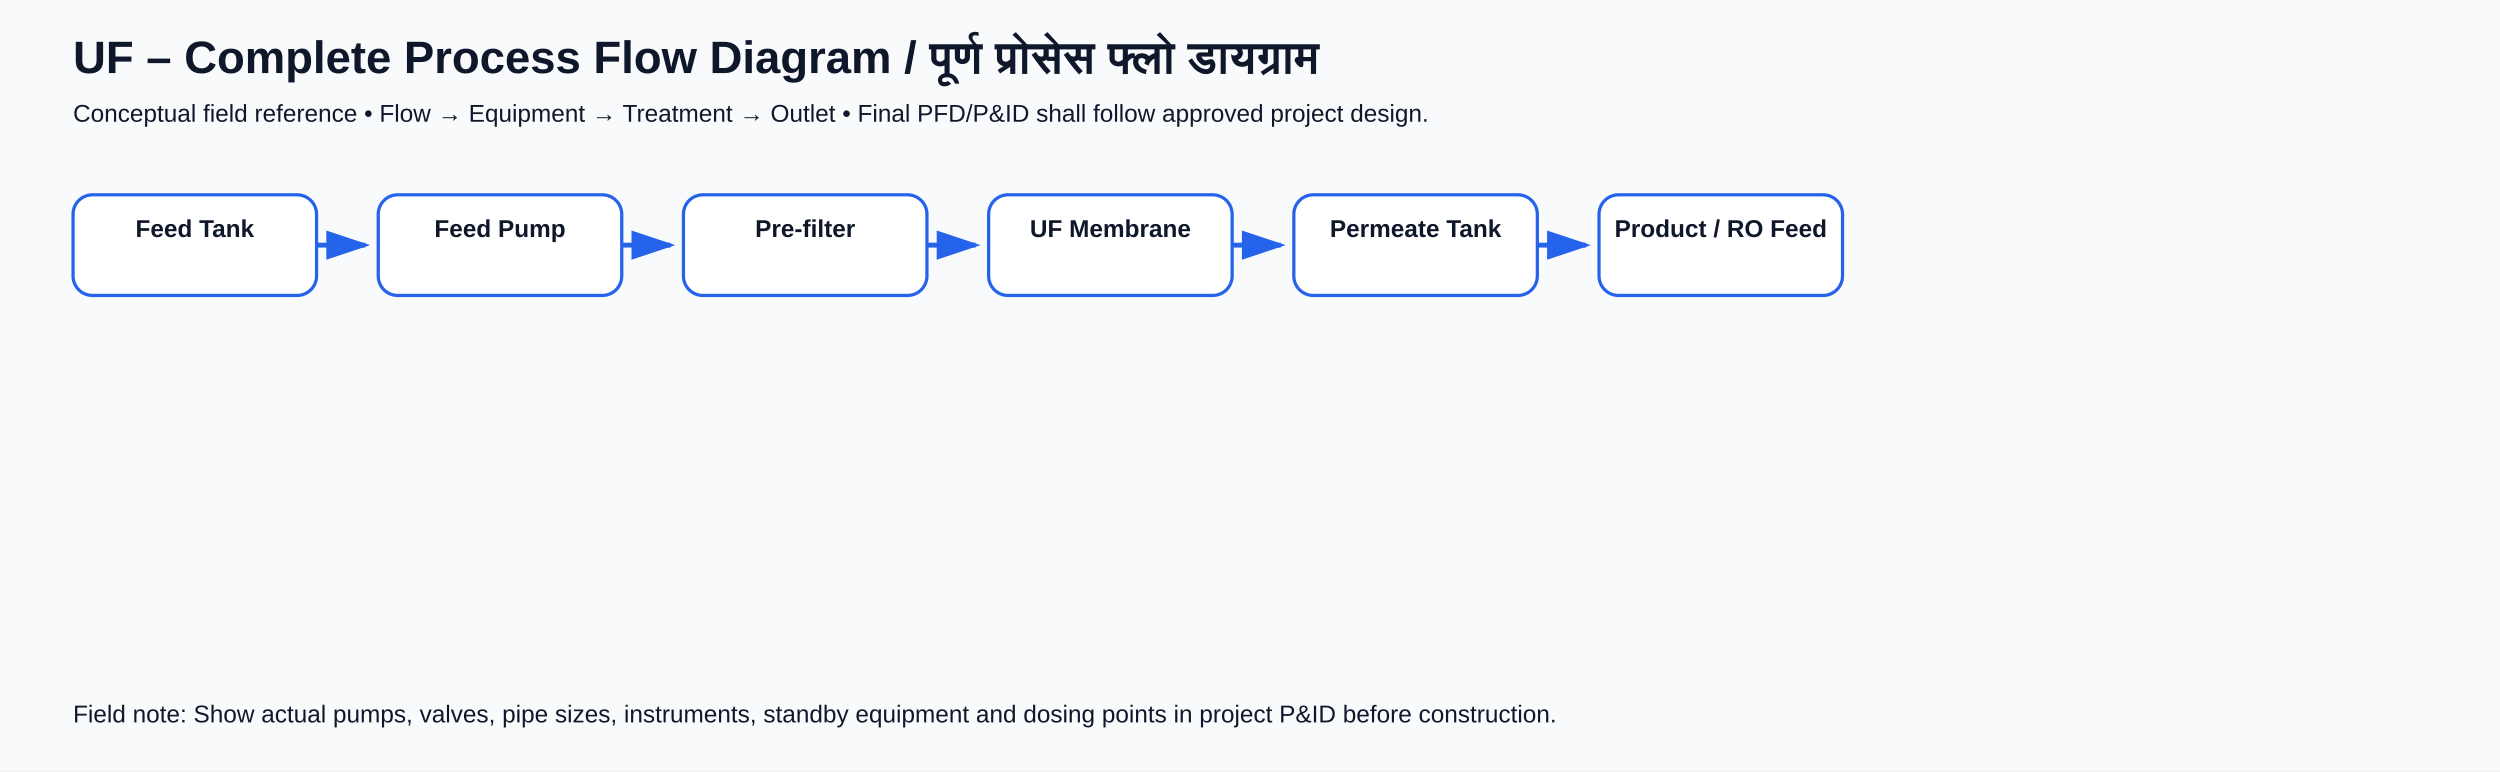
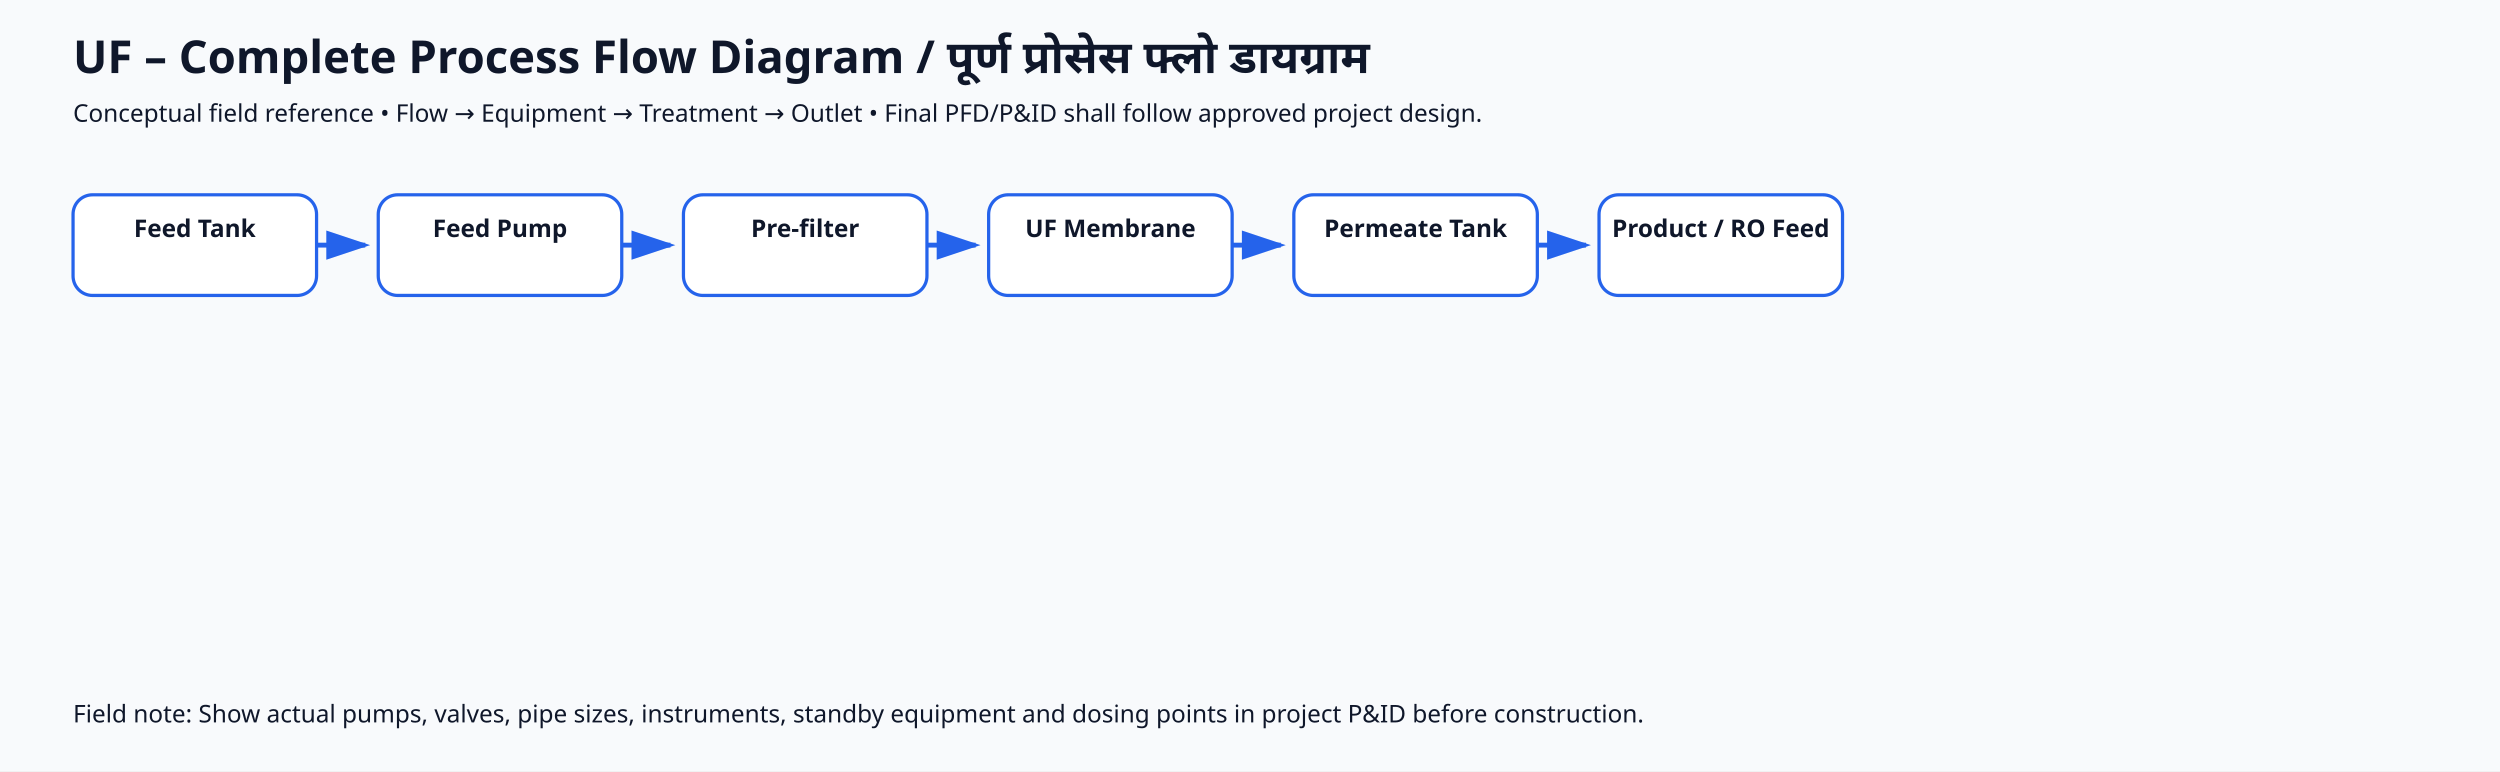
<svg xmlns="http://www.w3.org/2000/svg" width="1540" height="475" viewBox="0 0 1540 475">
  <defs>
    <marker id="a" markerWidth="10" markerHeight="10" refX="8" refY="3" orient="auto">
      <path d="M0,0 L0,6 L9,3 z" fill="#2563eb" />
    </marker>
-     <style>.t{font-family:Arial,sans-serif;fill:#0f172a}.b{fill:#fff;stroke:#2563eb;stroke-width:2}.l{stroke:#2563eb;stroke-width:3;fill:none;marker-end:url(#a)}.s{font-size:15px;font-weight:700}.n{font-size:15px}.h{font-size:28px;font-weight:700}</style>
+     <style>.t{font-family:'Noto Sans','Noto Sans Devanagari',sans-serif;fill:#0f172a}.b{fill:#fff;stroke:#2563eb;stroke-width:2}.l{stroke:#2563eb;stroke-width:3;fill:none;marker-end:url(#a)}.s{font-size:15px;font-weight:700}.n{font-size:15px}.h{font-size:28px;font-weight:700}</style>
  </defs>
  <rect width="100%" height="100%" fill="#f8fafc" />
  <text class="t h" x="45" y="45">UF – Complete Process Flow Diagram / पूर्ण प्रोसेस फ्लो डायग्राम</text>
  <text class="t n" x="45" y="75">Conceptual field reference • Flow → Equipment → Treatment → Outlet • Final PFD/P&amp;ID shall follow approved project design.</text>
  <rect class="b" x="45" y="120" rx="12" width="150" height="62" />
  <text class="t s" text-anchor="middle" x="120.0" y="146">Feed Tank</text>
  <rect class="b" x="233" y="120" rx="12" width="150" height="62" />
  <text class="t s" text-anchor="middle" x="308.0" y="146">Feed Pump</text>
  <rect class="b" x="421" y="120" rx="12" width="150" height="62" />
  <text class="t s" text-anchor="middle" x="496.0" y="146">Pre-filter</text>
  <rect class="b" x="609" y="120" rx="12" width="150" height="62" />
  <text class="t s" text-anchor="middle" x="684.0" y="146">UF Membrane</text>
  <rect class="b" x="797" y="120" rx="12" width="150" height="62" />
  <text class="t s" text-anchor="middle" x="872.0" y="146">Permeate Tank</text>
  <rect class="b" x="985" y="120" rx="12" width="150" height="62" />
  <text class="t s" text-anchor="middle" x="1060.0" y="146">Product / RO Feed</text>
  <path class="l" d="M195,151.0 L225,151.0" />
  <path class="l" d="M383,151.0 L413,151.0" />
  <path class="l" d="M571,151.0 L601,151.0" />
  <path class="l" d="M759,151.0 L789,151.0" />
  <path class="l" d="M947,151.0 L977,151.0" />
  <text class="t n" x="45" y="445">Field note: Show actual pumps, valves, pipe sizes, instruments, standby equipment and dosing points in project P&amp;ID before construction.</text>
</svg>
